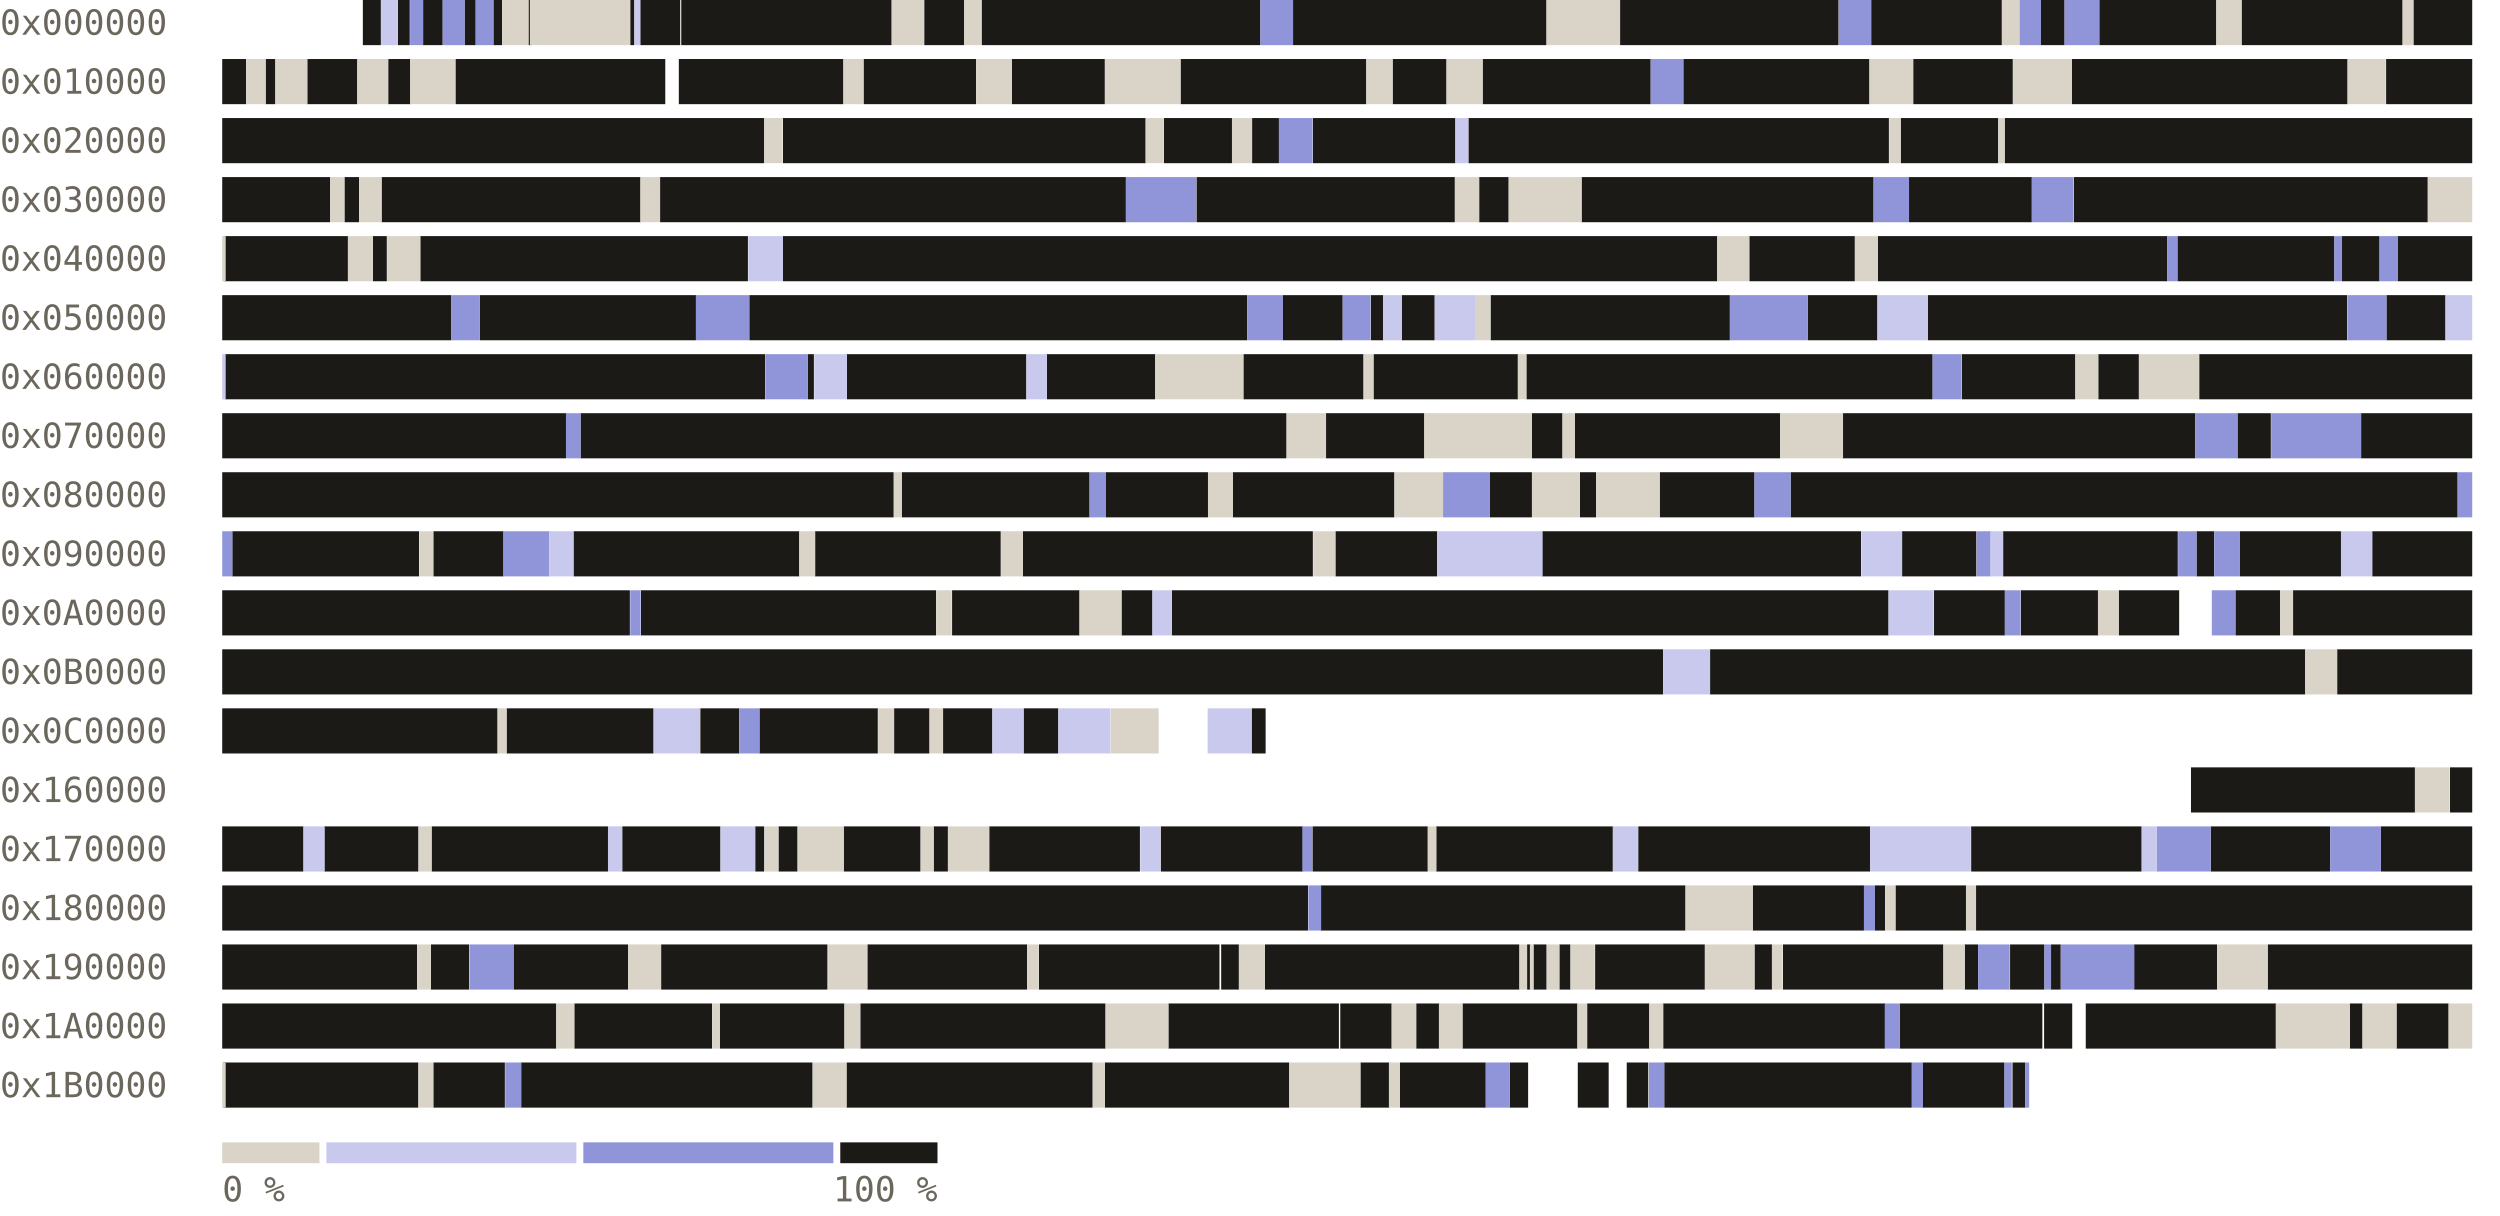
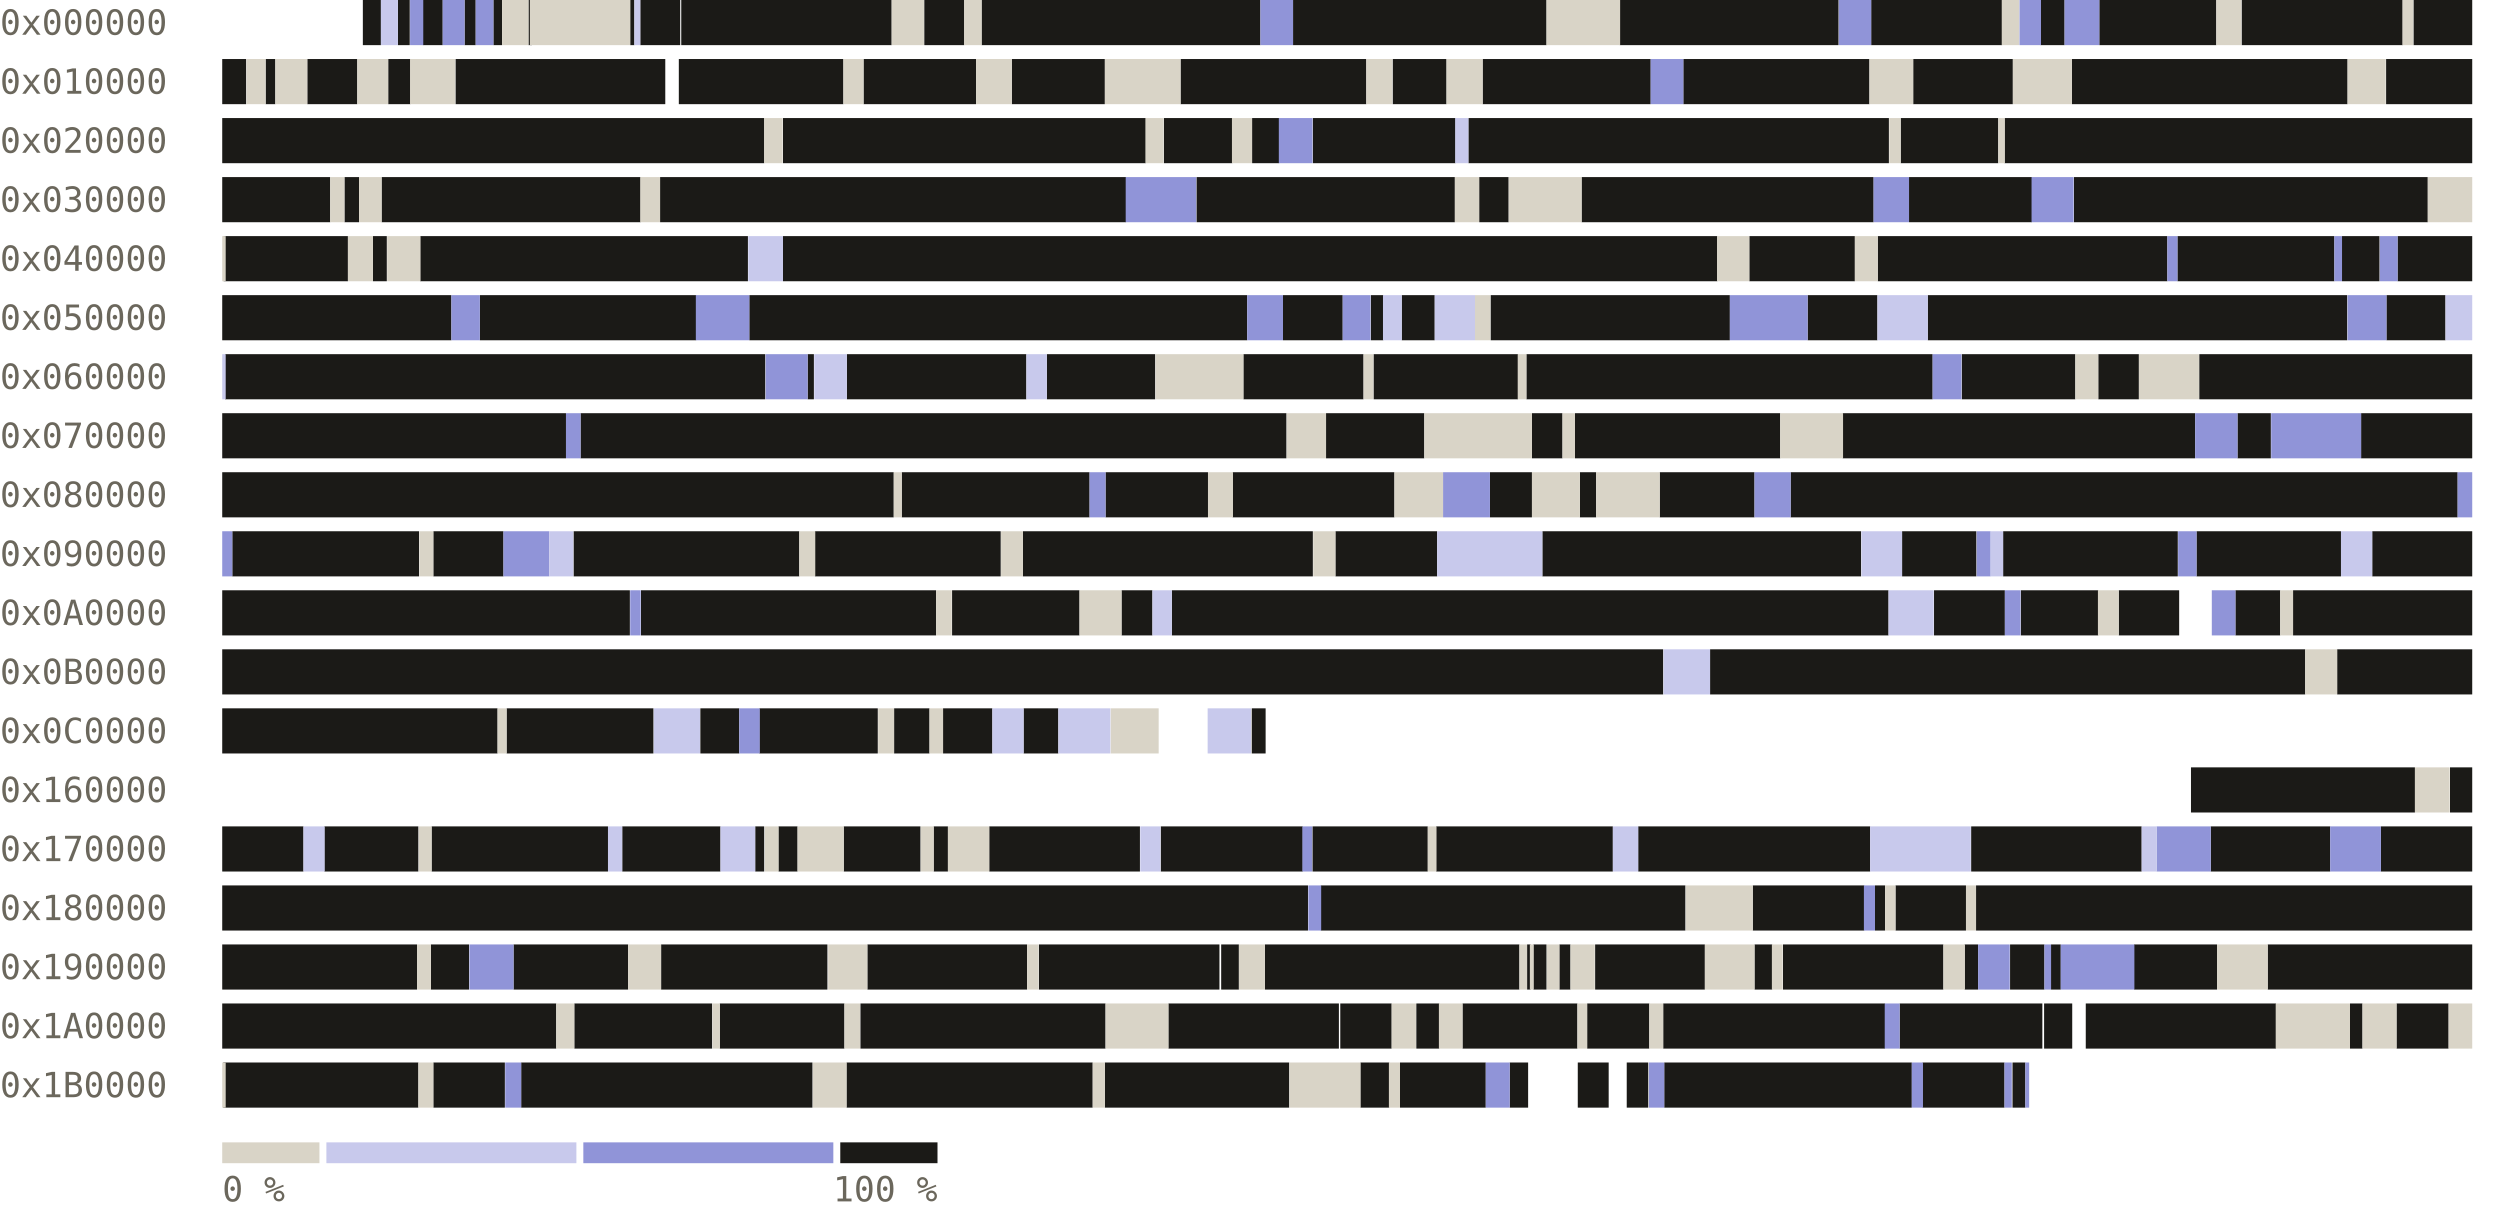
<svg xmlns="http://www.w3.org/2000/svg" viewBox="0 0 720 350" width="720" height="350">
  <style>text{font:10px monospace;fill:#6b675c}.q0{fill:#d9d4c7}.q1{fill:#e3e2f2}.q2{fill:#d6d6ef}.q3{fill:#c8c9ec}.q4{fill:#babce8}.q5{fill:#acafe4}.q6{fill:#9ea2df}.q7{fill:#9094d8}.q8{fill:#8186cf}.q9{fill:#7277c4}.q10{fill:#1b1a17}@media (prefers-color-scheme:dark){text{fill:#a8a293}.q0{fill:#4a463d}.q1{fill:#35375a}.q2{fill:#3c3f66}.q3{fill:#444772}.q4{fill:#4d517f}.q5{fill:#575b8c}.q6{fill:#62669a}.q7{fill:#6e72a8}.q8{fill:#7b7fb6}.q9{fill:#888cc4}.q10{fill:#d6d0bd}}</style>
  <text x="0" y="10">0x000000</text>
  <text x="0" y="27">0x010000</text>
  <text x="0" y="44">0x020000</text>
  <text x="0" y="61">0x030000</text>
  <text x="0" y="78">0x040000</text>
  <text x="0" y="95">0x050000</text>
  <text x="0" y="112">0x060000</text>
  <text x="0" y="129">0x070000</text>
  <text x="0" y="146">0x080000</text>
  <text x="0" y="163">0x090000</text>
  <text x="0" y="180">0x0A0000</text>
  <text x="0" y="197">0x0B0000</text>
  <text x="0" y="214">0x0C0000</text>
  <text x="0" y="231">0x160000</text>
  <text x="0" y="248">0x170000</text>
  <text x="0" y="265">0x180000</text>
  <text x="0" y="282">0x190000</text>
  <text x="0" y="299">0x1A0000</text>
  <text x="0" y="316">0x1B0000</text>
-   <path class="q10" d="M104.5 0h5.2v13h-5.2zM114.6 0h3.4v13h-3.4zM121.8 0h5.7v13h-5.7zM133.8 0h3.2v13h-3.2zM142.1 0h2.5v13h-2.5zM152.2 0h1v13h-1zM181.5 0h1.2v13h-1.2zM184.4 0h11.5v13h-11.5zM196.2 0h60.6v13h-60.6zM266.2 0h11.5v13h-11.5zM282.7 0h80.3v13h-80.3zM372.4 0h73v13h-73zM466.5 0h63v13h-63zM538.9 0h37.7v13h-37.7zM587.7 0h6.9v13h-6.9zM604.6 0h33.7v13h-33.7zM645.6 0h46.4v13h-46.4zM695.1 0h16.9v13h-16.9zM64 17h6.9v13h-6.9zM76.5 17h2.8v13h-2.8zM88.5 17h14.4v13h-14.4zM111.8 17h6.4v13h-6.4zM131.2 17h60.4v13h-60.4zM195.5 17h47.4v13h-47.4zM248.7 17h32.4v13h-32.4zM291.4 17h26.8v13h-26.8zM340 17h53.5v13h-53.5zM401.1 17h15.5v13h-15.5zM427 17h48.4v13h-48.4zM484.8 17h53.6v13h-53.6zM551 17h28.7v13h-28.7zM596.7 17h79.4v13h-79.4zM687.2 17h24.8v13h-24.8zM64 34h156.1v13h-156.1zM225.5 34h104.5v13h-104.5zM335.2 34h19.7v13h-19.7zM360.6 34h7.8v13h-7.8zM378.1 34h41.1v13h-41.1zM422.9 34h121.1v13h-121.1zM547.4 34h28.1v13h-28.1zM577.3 34h134.7v13h-134.7zM64 51h31.1v13h-31.1zM99.2 51h4.2v13h-4.2zM109.9 51h74.6v13h-74.6zM190.1 51h134.2v13h-134.2zM344.6 51h74.4v13h-74.4zM426 51h8.5v13h-8.5zM455.5 51h84.1v13h-84.1zM549.8 51h35.4v13h-35.4zM597.3 51h101.9v13h-101.9zM64.4 68h35.8v13h-35.8zM107.4 68h4v13h-4zM121 68h94.4v13h-94.4zM225.5 68h269.1v13h-269.1zM503.8 68h30.4v13h-30.4zM540.8 68h83.4v13h-83.4zM627.1 68h45.2v13h-45.2zM674.5 68h10.8v13h-10.8zM690.5 68h21.5v13h-21.5zM64 85h66v13h-66zM138.2 85h62.3v13h-62.3zM215.8 85h143.4v13h-143.4zM369.5 85h17.2v13h-17.2zM394.8 85h3.6v13h-3.6zM403.7 85h9.5v13h-9.5zM429.3 85h68.9v13h-68.9zM520.6 85h20.1v13h-20.1zM555.2 85h120.8v13h-120.8zM687.3 85h17v13h-17zM64.8 102h155.6v13h-155.6zM232.6 102h1.8v13h-1.8zM243.9 102h51.7v13h-51.7zM301.5 102h31.2v13h-31.2zM358.1 102h34.6v13h-34.6zM395.6 102h41.6v13h-41.6zM439.6 102h117v13h-117zM565 102h32.7v13h-32.7zM604.3 102h11.7v13h-11.7zM633.4 102h78.6v13h-78.6zM64 119h99v13h-99zM167.2 119h203.3v13h-203.3zM381.9 119h28.3v13h-28.3zM441.2 119h8.8v13h-8.8zM453.6 119h59.1v13h-59.1zM530.7 119h101.5v13h-101.5zM644.4 119h9.6v13h-9.6zM680 119h32v13h-32zM64 136h193.4v13h-193.4zM259.7 136h54.1v13h-54.1zM318.4 136h29.5v13h-29.5zM355 136h46.6v13h-46.6zM429.1 136h12.1v13h-12.1zM455 136h4.7v13h-4.7zM478 136h27.3v13h-27.3zM515.7 136h192.1v13h-192.1zM66.9 153h53.8v13h-53.8zM124.8 153h20.2v13h-20.2zM165.2 153h65v13h-65zM234.7 153h53.5v13h-53.5zM294.6 153h83.5v13h-83.5zM384.6 153h29.3v13h-29.3zM444.2 153h91.8v13h-91.8zM547.8 153h21.4v13h-21.4zM576.9 153h50.3v13h-50.3zM632.6 153h5.1v13h-5.1zM645 153h29.2v13h-29.2zM683.2 153h28.8v13h-28.8zM64 170h117.4v13h-117.4zM184.6 170h85v13h-85zM274.2 170h36.7v13h-36.7zM323 170h8.9v13h-8.9zM337.5 170h206.4v13h-206.4zM557 170h20.4v13h-20.4zM582 170h22.3v13h-22.3zM610.2 170h17.4v13h-17.4zM643.8 170h12.9v13h-12.9zM660.4 170h51.6v13h-51.6zM64 187h415v13h-415zM492.5 187h171.4v13h-171.4zM673.1 187h38.9v13h-38.9zM64 204h79.3v13h-79.3zM145.9 204h42.3v13h-42.3zM201.7 204h11.2v13h-11.2zM218.7 204h34.1v13h-34.1zM257.5 204h10.2v13h-10.2zM271.6 204h14.2v13h-14.2zM294.8 204h10v13h-10zM360.5 204h4v13h-4zM631 221h64.5v13h-64.5zM705.6 221h6.4v13h-6.4zM64 238h23.4v13h-23.4zM93.4 238h27.1v13h-27.1zM124.3 238h50.8v13h-50.8zM179.2 238h28.3v13h-28.3zM217.5 238h2.6v13h-2.6zM224.2 238h5.5v13h-5.5zM243 238h22.1v13h-22.1zM268.9 238h4.1v13h-4.1zM284.9 238h43.4v13h-43.4zM334.3 238h40.9v13h-40.9zM378 238h33.2v13h-33.2zM413.6 238h50.9v13h-50.9zM471.8 238h66.8v13h-66.8zM567.7 238h49.1v13h-49.1zM636.7 238h34.4v13h-34.4zM685.7 238h26.3v13h-26.3zM64 255h312.7v13h-312.7zM380.4 255h105v13h-105zM504.8 255h32.1v13h-32.1zM540 255h2.9v13h-2.9zM545.9 255h20.3v13h-20.3zM569.1 255h142.9v13h-142.9zM64 272h56.1v13h-56.1zM124.1 272h11v13h-11zM147.9 272h33v13h-33zM190.4 272h47.9v13h-47.9zM249.8 272h46v13h-46zM299.2 272h52v13h-52zM351.7 272h5.1v13h-5.1zM364.3 272h73.3v13h-73.3zM439.8 272h1v13h-1zM441.6 272h3.8v13h-3.8zM449.1 272h3.2v13h-3.2zM459.4 272h31.6v13h-31.6zM505.3 272h5.1v13h-5.1zM513.5 272h46.2v13h-46.2zM565.8 272h3.9v13h-3.9zM578.9 272h9.9v13h-9.9zM590.7 272h2.8v13h-2.8zM614.6 272h23.9v13h-23.9zM653.1 272h58.9v13h-58.9zM64 289h96.2v13h-96.2zM165.4 289h39.7v13h-39.7zM207.3 289h35.9v13h-35.9zM247.8 289h70.6v13h-70.6zM336.5 289h49.1v13h-49.1zM386 289h14.8v13h-14.8zM407.9 289h6.6v13h-6.6zM421.2 289h33.1v13h-33.1zM457.1 289h17.9v13h-17.9zM479 289h63.9v13h-63.9zM547.1 289h41.1v13h-41.1zM588.7 289h8.1v13h-8.1zM600.7 289h54.8v13h-54.8zM676.8 289h3.6v13h-3.6zM690.2 289h15v13h-15zM64.3 306h56.2v13h-56.2zM124.8 306h20.6v13h-20.6zM150.1 306h83.9v13h-83.9zM243.8 306h70.9v13h-70.9zM318.2 306h53.1v13h-53.1zM391.8 306h8.3v13h-8.3zM403.2 306h24.7v13h-24.7zM434.8 306h5.3v13h-5.3zM454.4 306h8.9v13h-8.9zM468.5 306h6.2v13h-6.2zM479.3 306h71.3v13h-71.3zM553.7 306h23.6v13h-23.6zM579.6 306h3.7v13h-3.7z" />
-   <path class="q7" d="M118.1 0h3.8v13h-3.8zM127.5 0h6.3v13h-6.3zM137 0h5.1v13h-5.1zM363 0h9.4v13h-9.4zM529.6 0h9.3v13h-9.3zM581.6 0h6.2v13h-6.2zM594.6 0h10v13h-10zM475.4 17h9.4v13h-9.4zM368.3 34h9.7v13h-9.7zM324.2 51h20.3v13h-20.3zM539.6 51h10.2v13h-10.2zM585.1 51h12.1v13h-12.1zM624.2 68h2.9v13h-2.9zM672.3 68h2.2v13h-2.2zM685.4 68h5.1v13h-5.1zM130 85h8.2v13h-8.2zM200.4 85h15.4v13h-15.4zM359.2 85h10.3v13h-10.3zM386.7 85h8v13h-8zM498.2 85h22.4v13h-22.4zM676.1 85h11.2v13h-11.2zM220.5 102h12.1v13h-12.1zM556.6 102h8.3v13h-8.3zM163 119h4.2v13h-4.2zM632.2 119h12.2v13h-12.2zM654.1 119h25.9v13h-25.9zM313.8 136h4.6v13h-4.6zM415.6 136h13.5v13h-13.5zM505.3 136h10.4v13h-10.4zM707.8 136h4.2v13h-4.2zM64 153h2.9v13h-2.9zM145 153h13.2v13h-13.2zM569.3 153h4v13h-4zM627.3 153h5.3v13h-5.3zM637.7 153h7.2v13h-7.2zM181.5 170h3v13h-3zM577.4 170h4.5v13h-4.5zM637 170h6.8v13h-6.8zM212.9 204h5.9v13h-5.9zM375.1 238h2.8v13h-2.8zM621.1 238h15.6v13h-15.6zM671.1 238h14.6v13h-14.6zM376.8 255h3.7v13h-3.7zM536.8 255h3.2v13h-3.2zM135.2 272h12.7v13h-12.7zM569.7 272h9.1v13h-9.1zM588.8 272h1.9v13h-1.9zM593.5 272h21.2v13h-21.2zM542.8 289h4.3v13h-4.3zM145.5 306h4.6v13h-4.6zM427.9 306h6.9v13h-6.9zM474.9 306h4.4v13h-4.4zM550.6 306h3.2v13h-3.2zM577.3 306h2.1v13h-2.1zM583.3 306h1.1v13h-1.1z" />
+   <path class="q10" d="M104.5 0h5.2v13h-5.2zM114.6 0h3.4v13h-3.4zM121.8 0h5.7v13h-5.7zM133.8 0h3.2v13h-3.2zM142.1 0h2.5v13h-2.5zM152.2 0h1v13h-1zM181.5 0h1.2v13h-1.2zM184.4 0h11.5v13h-11.5zM196.2 0h60.6v13h-60.6zM266.2 0h11.5v13h-11.5zM282.7 0h80.3v13h-80.3zM372.4 0h73v13h-73zM466.5 0h63v13h-63zM538.9 0h37.7v13h-37.7zM587.7 0h6.9v13h-6.9zM604.6 0h33.7v13h-33.7zM645.6 0h46.4v13h-46.4zM695.1 0h16.9v13h-16.9zM64 17h6.9v13h-6.9zM76.5 17h2.8v13h-2.8zM88.5 17h14.4v13h-14.4zM111.8 17h6.4v13h-6.4zM131.2 17h60.4v13h-60.4zM195.5 17h47.4v13h-47.4zM248.7 17h32.4v13h-32.4zM291.4 17h26.8v13h-26.8zM340 17h53.5v13h-53.5zM401.1 17h15.5v13h-15.5zM427 17h48.4v13h-48.4zM484.8 17h53.6v13h-53.6zM551 17h28.7v13h-28.7zM596.7 17h79.4v13h-79.4zM687.2 17h24.8v13h-24.8zM64 34h156.1v13h-156.1zM225.5 34h104.5v13h-104.5zM335.2 34h19.7v13h-19.7zM360.6 34h7.8v13h-7.8zM378.1 34h41.1v13h-41.1zM422.9 34h121.1v13h-121.1zM547.4 34h28.1v13h-28.1zM577.3 34h134.7v13h-134.7zM64 51h31.1v13h-31.1zM99.2 51h4.2v13h-4.2zM109.9 51h74.6v13h-74.6zM190.1 51h134.2v13h-134.2zM344.6 51h74.4v13h-74.4zM426 51h8.5v13h-8.5zM455.5 51h84.1v13h-84.1zM549.8 51h35.4v13h-35.4zM597.3 51h101.9v13h-101.9zM64.4 68h35.8v13h-35.8zM107.4 68h4v13h-4zM121 68h94.4v13h-94.4zM225.5 68h269.1v13h-269.1zM503.8 68h30.4v13h-30.4zM540.8 68h83.4v13h-83.4zM627.1 68h45.2v13h-45.2zM674.5 68h10.8v13h-10.8zM690.5 68h21.5v13h-21.5zM64 85h66v13h-66zM138.2 85h62.3v13h-62.3zM215.8 85h143.4v13h-143.4zM369.5 85h17.2v13h-17.2zM394.8 85h3.6v13h-3.6zM403.7 85h9.5v13h-9.5zM429.3 85h68.9v13h-68.9zM520.6 85h20.1v13h-20.1zM555.2 85h120.8v13h-120.8zM687.3 85h17v13h-17zM64.8 102h155.6v13h-155.6zM232.6 102h1.8v13h-1.8zM243.9 102h51.7v13h-51.7zM301.5 102h31.2v13h-31.2zM358.1 102h34.6v13h-34.6zM395.6 102h41.6v13h-41.6zM439.6 102h117v13h-117zM565 102h32.7v13h-32.7zM604.3 102h11.7v13h-11.7zM633.4 102h78.6v13h-78.6zM64 119h99v13h-99zM167.2 119h203.3v13h-203.3zM381.9 119h28.3v13h-28.3zM441.2 119h8.8v13h-8.8zM453.6 119h59.1v13h-59.1zM530.7 119h101.5v13h-101.5zM644.4 119h9.6v13h-9.6zM680 119h32v13h-32zM64 136h193.4v13h-193.4zM259.7 136h54.1v13h-54.1zM318.4 136h29.5v13h-29.5zM355 136h46.6v13h-46.6zM429.1 136h12.1v13h-12.1zM455 136h4.7v13h-4.7zM478 136h27.3v13h-27.3zM515.7 136h192.1v13h-192.1zM66.9 153h53.8v13h-53.8zM124.8 153h20.2v13h-20.2zM165.2 153h65v13h-65zM234.7 153h53.5v13h-53.5zM294.6 153h83.5v13h-83.5zM384.6 153h29.3v13h-29.3zM444.2 153h91.8v13h-91.8zM547.8 153h21.4v13h-21.4zM576.9 153h50.3v13h-50.3zM632.6 153h41.6v13h-41.6zM683.2 153h28.8v13h-28.8zM64 170h117.4v13h-117.4zM184.6 170h85v13h-85zM274.2 170h36.7v13h-36.7zM323 170h8.9v13h-8.9zM337.5 170h206.4v13h-206.4zM557 170h20.4v13h-20.4zM582 170h22.3v13h-22.3zM610.2 170h17.4v13h-17.4zM643.8 170h12.9v13h-12.9zM660.4 170h51.6v13h-51.6zM64 187h415v13h-415zM492.5 187h171.4v13h-171.4zM673.1 187h38.9v13h-38.9zM64 204h79.3v13h-79.3zM145.9 204h42.3v13h-42.3zM201.7 204h11.2v13h-11.2zM218.7 204h34.1v13h-34.1zM257.5 204h10.2v13h-10.2zM271.6 204h14.2v13h-14.2zM294.8 204h10v13h-10zM360.5 204h4v13h-4zM631 221h64.5v13h-64.5zM705.6 221h6.4v13h-6.4zM64 238h23.4v13h-23.4zM93.4 238h27.1v13h-27.1zM124.3 238h50.8v13h-50.8zM179.2 238h28.3v13h-28.3zM217.5 238h2.6v13h-2.6zM224.2 238h5.5v13h-5.5zM243 238h22.1v13h-22.1zM268.9 238h4.1v13h-4.1zM284.9 238h43.4v13h-43.4zM334.3 238h40.9v13h-40.9zM378 238h33.2v13h-33.2zM413.6 238h50.9v13h-50.9zM471.8 238h66.8v13h-66.8zM567.7 238h49.1v13h-49.1zM636.7 238h34.4v13h-34.4zM685.7 238h26.3v13h-26.3zM64 255h312.7v13h-312.7zM380.4 255h105v13h-105zM504.8 255h32.1v13h-32.1zM540 255h2.9v13h-2.9zM545.9 255h20.3v13h-20.3zM569.1 255h142.9v13h-142.9zM64 272h56.1v13h-56.1zM124.1 272h11v13h-11zM147.9 272h33v13h-33zM190.4 272h47.9v13h-47.9zM249.8 272h46v13h-46zM299.2 272h52v13h-52zM351.7 272h5.1v13h-5.1zM364.3 272h73.3v13h-73.3zM439.8 272h1v13h-1zM441.6 272h3.8v13h-3.8zM449.1 272h3.2v13h-3.2zM459.4 272h31.6v13h-31.6zM505.3 272h5.1v13h-5.1zM513.5 272h46.2v13h-46.2zM565.8 272h3.9v13h-3.9zM578.9 272h9.9v13h-9.9zM590.7 272h2.8v13h-2.8zM614.6 272h23.9v13h-23.9zM653.1 272h58.9v13h-58.9zM64 289h96.2v13h-96.2zM165.4 289h39.7v13h-39.7zM207.3 289h35.9v13h-35.9zM247.8 289h70.6v13h-70.6zM336.5 289h49.1v13h-49.1zM386 289h14.8v13h-14.8zM407.9 289h6.6v13h-6.6zM421.2 289h33.1v13h-33.1zM457.1 289h17.9v13h-17.9zM479 289h63.9v13h-63.9zM547.1 289h41.1v13h-41.1zM588.7 289h8.1v13h-8.1zM600.7 289h54.8v13h-54.8zM676.8 289h3.6v13h-3.6zM690.2 289h15v13h-15zM64.3 306h56.2v13h-56.2zM124.8 306h20.6v13h-20.6zM150.1 306h83.9v13h-83.9zM243.8 306h70.9v13h-70.9zM318.2 306h53.1v13h-53.1zM391.8 306h8.3v13h-8.3zM403.2 306h24.7v13h-24.7zM434.8 306h5.3v13h-5.3zM454.4 306h8.9v13h-8.9zM468.5 306h6.2v13h-6.2zM479.3 306h71.3v13h-71.3zM553.7 306h23.6v13h-23.6zM579.6 306h3.7v13h-3.7z" />
+   <path class="q7" d="M118.1 0h3.8v13h-3.8zM127.5 0h6.3v13h-6.3zM137 0h5.1v13h-5.1zM363 0h9.4v13h-9.4zM529.6 0h9.3v13h-9.3zM581.6 0h6.2v13h-6.2zM594.6 0h10v13h-10zM475.4 17h9.4v13h-9.4zM368.3 34h9.7v13h-9.7zM324.2 51h20.3v13h-20.3zM539.6 51h10.2v13h-10.2zM585.1 51h12.1v13h-12.1zM624.2 68h2.9v13h-2.9zM672.3 68h2.2v13h-2.2zM685.4 68h5.1v13h-5.1zM130 85h8.2v13h-8.2zM200.4 85h15.4v13h-15.4zM359.2 85h10.3v13h-10.3zM386.7 85h8v13h-8zM498.2 85h22.4v13h-22.4zM676.1 85h11.2v13h-11.2zM220.5 102h12.1v13h-12.1zM556.6 102h8.3v13h-8.3zM163 119h4.2v13h-4.2zM632.2 119h12.2v13h-12.2zM654.1 119h25.9v13h-25.9zM313.8 136h4.6v13h-4.6zM415.6 136h13.5v13h-13.5zM505.3 136h10.4v13h-10.4zM707.8 136h4.2v13h-4.2zM64 153h2.9v13h-2.9zM145 153h13.2v13h-13.2zM569.3 153h4v13h-4zM627.3 153h5.3v13h-5.3zM181.5 170h3v13h-3zM577.4 170h4.5v13h-4.5zM637 170h6.8v13h-6.8zM212.9 204h5.9v13h-5.9zM375.1 238h2.8v13h-2.8zM621.1 238h15.6v13h-15.6zM671.1 238h14.6v13h-14.6zM376.8 255h3.7v13h-3.7zM536.8 255h3.2v13h-3.2zM135.2 272h12.7v13h-12.7zM569.7 272h9.1v13h-9.1zM588.8 272h1.9v13h-1.9zM593.5 272h21.2v13h-21.2zM542.8 289h4.3v13h-4.3zM145.5 306h4.6v13h-4.6zM427.9 306h6.9v13h-6.9zM474.9 306h4.4v13h-4.4zM550.6 306h3.2v13h-3.2zM577.3 306h2.1v13h-2.1zM583.3 306h1.1v13h-1.1z" />
  <path class="q3" d="M109.7 0h4.9v13h-4.9zM182.7 0h1.7v13h-1.7zM419.1 34h3.8v13h-3.8zM215.5 68h10v13h-10zM398.3 85h5.4v13h-5.4zM413.2 85h11.6v13h-11.6zM540.7 85h14.5v13h-14.5zM704.3 85h7.7v13h-7.7zM64 102h1v13h-1zM234.5 102h9.4v13h-9.4zM295.6 102h5.9v13h-5.9zM158.2 153h6.9v13h-6.9zM413.9 153h30.3v13h-30.3zM536.1 153h11.7v13h-11.7zM573.3 153h3.6v13h-3.6zM674.2 153h9v13h-9zM331.9 170h5.6v13h-5.6zM543.9 170h13v13h-13zM479.1 187h13.4v13h-13.4zM188.3 204h13.3v13h-13.3zM285.8 204h9v13h-9zM304.8 204h15v13h-15zM347.8 204h12.5v13h-12.5zM87.4 238h6.1v13h-6.1zM175.1 238h4.1v13h-4.1zM207.5 238h10v13h-10zM328.4 238h5.8v13h-5.8zM464.5 238h7.3v13h-7.3zM538.6 238h29v13h-29zM616.8 238h4.3v13h-4.3z" />
  <path class="q0" d="M144.6 0h7.6v13h-7.6zM152.6 0h28.9v13h-28.9zM256.8 0h9.3v13h-9.3zM277.7 0h5v13h-5zM445.4 0h21.2v13h-21.2zM576.5 0h5v13h-5zM638.3 0h7.2v13h-7.2zM691.9 0h3.1v13h-3.1zM71 17h5.5v13h-5.5zM79.3 17h9.2v13h-9.2zM102.9 17h8.9v13h-8.9zM118.1 17h13v13h-13zM242.9 17h5.8v13h-5.8zM281.1 17h10.3v13h-10.3zM318.2 17h21.8v13h-21.8zM393.5 17h7.5v13h-7.5zM416.6 17h10.4v13h-10.4zM538.4 17h12.6v13h-12.6zM579.7 17h17v13h-17zM676.1 17h11v13h-11zM220.1 34h5.3v13h-5.3zM329.9 34h5.2v13h-5.2zM354.8 34h5.8v13h-5.8zM544.1 34h3.3v13h-3.3zM575.5 34h1.9v13h-1.9zM95.1 51h4.1v13h-4.1zM103.4 51h6.5v13h-6.5zM184.4 51h5.7v13h-5.7zM419 51h7v13h-7zM434.5 51h21v13h-21zM699.2 51h12.8v13h-12.8zM64 68h1v13h-1zM100.2 68h7.2v13h-7.2zM111.5 68h9.6v13h-9.6zM494.5 68h9.3v13h-9.3zM534.2 68h6.6v13h-6.6zM424.8 85h4.4v13h-4.4zM332.8 102h25.3v13h-25.3zM392.7 102h2.8v13h-2.8zM437.1 102h2.5v13h-2.5zM597.7 102h6.6v13h-6.6zM616 102h17.3v13h-17.3zM370.6 119h11.3v13h-11.3zM410.2 119h31v13h-31zM450 119h3.6v13h-3.6zM512.7 119h18.1v13h-18.1zM257.4 136h2.3v13h-2.3zM347.9 136h7.2v13h-7.2zM401.6 136h14v13h-14zM441.2 136h13.8v13h-13.8zM459.7 136h18.3v13h-18.3zM120.8 153h4v13h-4zM230.2 153h4.6v13h-4.6zM288.3 153h6.3v13h-6.3zM378.2 153h6.4v13h-6.4zM269.6 170h4.5v13h-4.5zM310.9 170h12.1v13h-12.1zM604.2 170h6v13h-6zM656.7 170h3.7v13h-3.7zM663.9 187h9.2v13h-9.2zM143.3 204h2.6v13h-2.6zM252.9 204h4.6v13h-4.6zM267.7 204h3.9v13h-3.9zM319.9 204h13.8v13h-13.8zM695.5 221h10v13h-10zM120.6 238h3.7v13h-3.7zM220.3 238h3.9v13h-3.9zM229.7 238h13.3v13h-13.3zM265.2 238h3.7v13h-3.7zM273 238h11.9v13h-11.9zM411.2 238h2.5v13h-2.5zM485.5 255h19.3v13h-19.3zM542.9 255h3v13h-3zM566.2 255h2.9v13h-2.9zM120.1 272h4v13h-4zM180.9 272h9.5v13h-9.5zM238.5 272h11.3v13h-11.3zM295.8 272h3.3v13h-3.3zM356.8 272h7.5v13h-7.5zM437.6 272h2.2v13h-2.2zM440.6 272h1.1v13h-1.1zM445.5 272h3.6v13h-3.6zM452.3 272h7v13h-7zM491 272h14.3v13h-14.3zM510.3 272h3.1v13h-3.1zM559.7 272h6.2v13h-6.2zM638.5 272h14.6v13h-14.6zM160.2 289h5.2v13h-5.2zM205.2 289h2.1v13h-2.1zM243.2 289h4.5v13h-4.5zM318.4 289h18.1v13h-18.1zM400.8 289h7v13h-7zM414.4 289h6.8v13h-6.8zM454.3 289h2.8v13h-2.8zM475 289h4v13h-4zM655.4 289h21.4v13h-21.4zM680.4 289h9.8v13h-9.8zM705.2 289h6.8v13h-6.8zM64 306h1v13h-1zM120.5 306h4.3v13h-4.3zM234.1 306h9.7v13h-9.7zM314.7 306h3.5v13h-3.5zM371.4 306h20.4v13h-20.4zM400 306h3.2v13h-3.2z" />
  <rect class="q0" x="64" y="329" width="28" height="6" />
  <rect class="q3" x="94" y="329" width="72" height="6" />
  <rect class="q7" x="168" y="329" width="72" height="6" />
  <rect class="q10" x="242" y="329" width="28" height="6" />
  <text x="64" y="346">0 %</text>
  <text x="270" y="346" text-anchor="end">100 %</text>
</svg>
